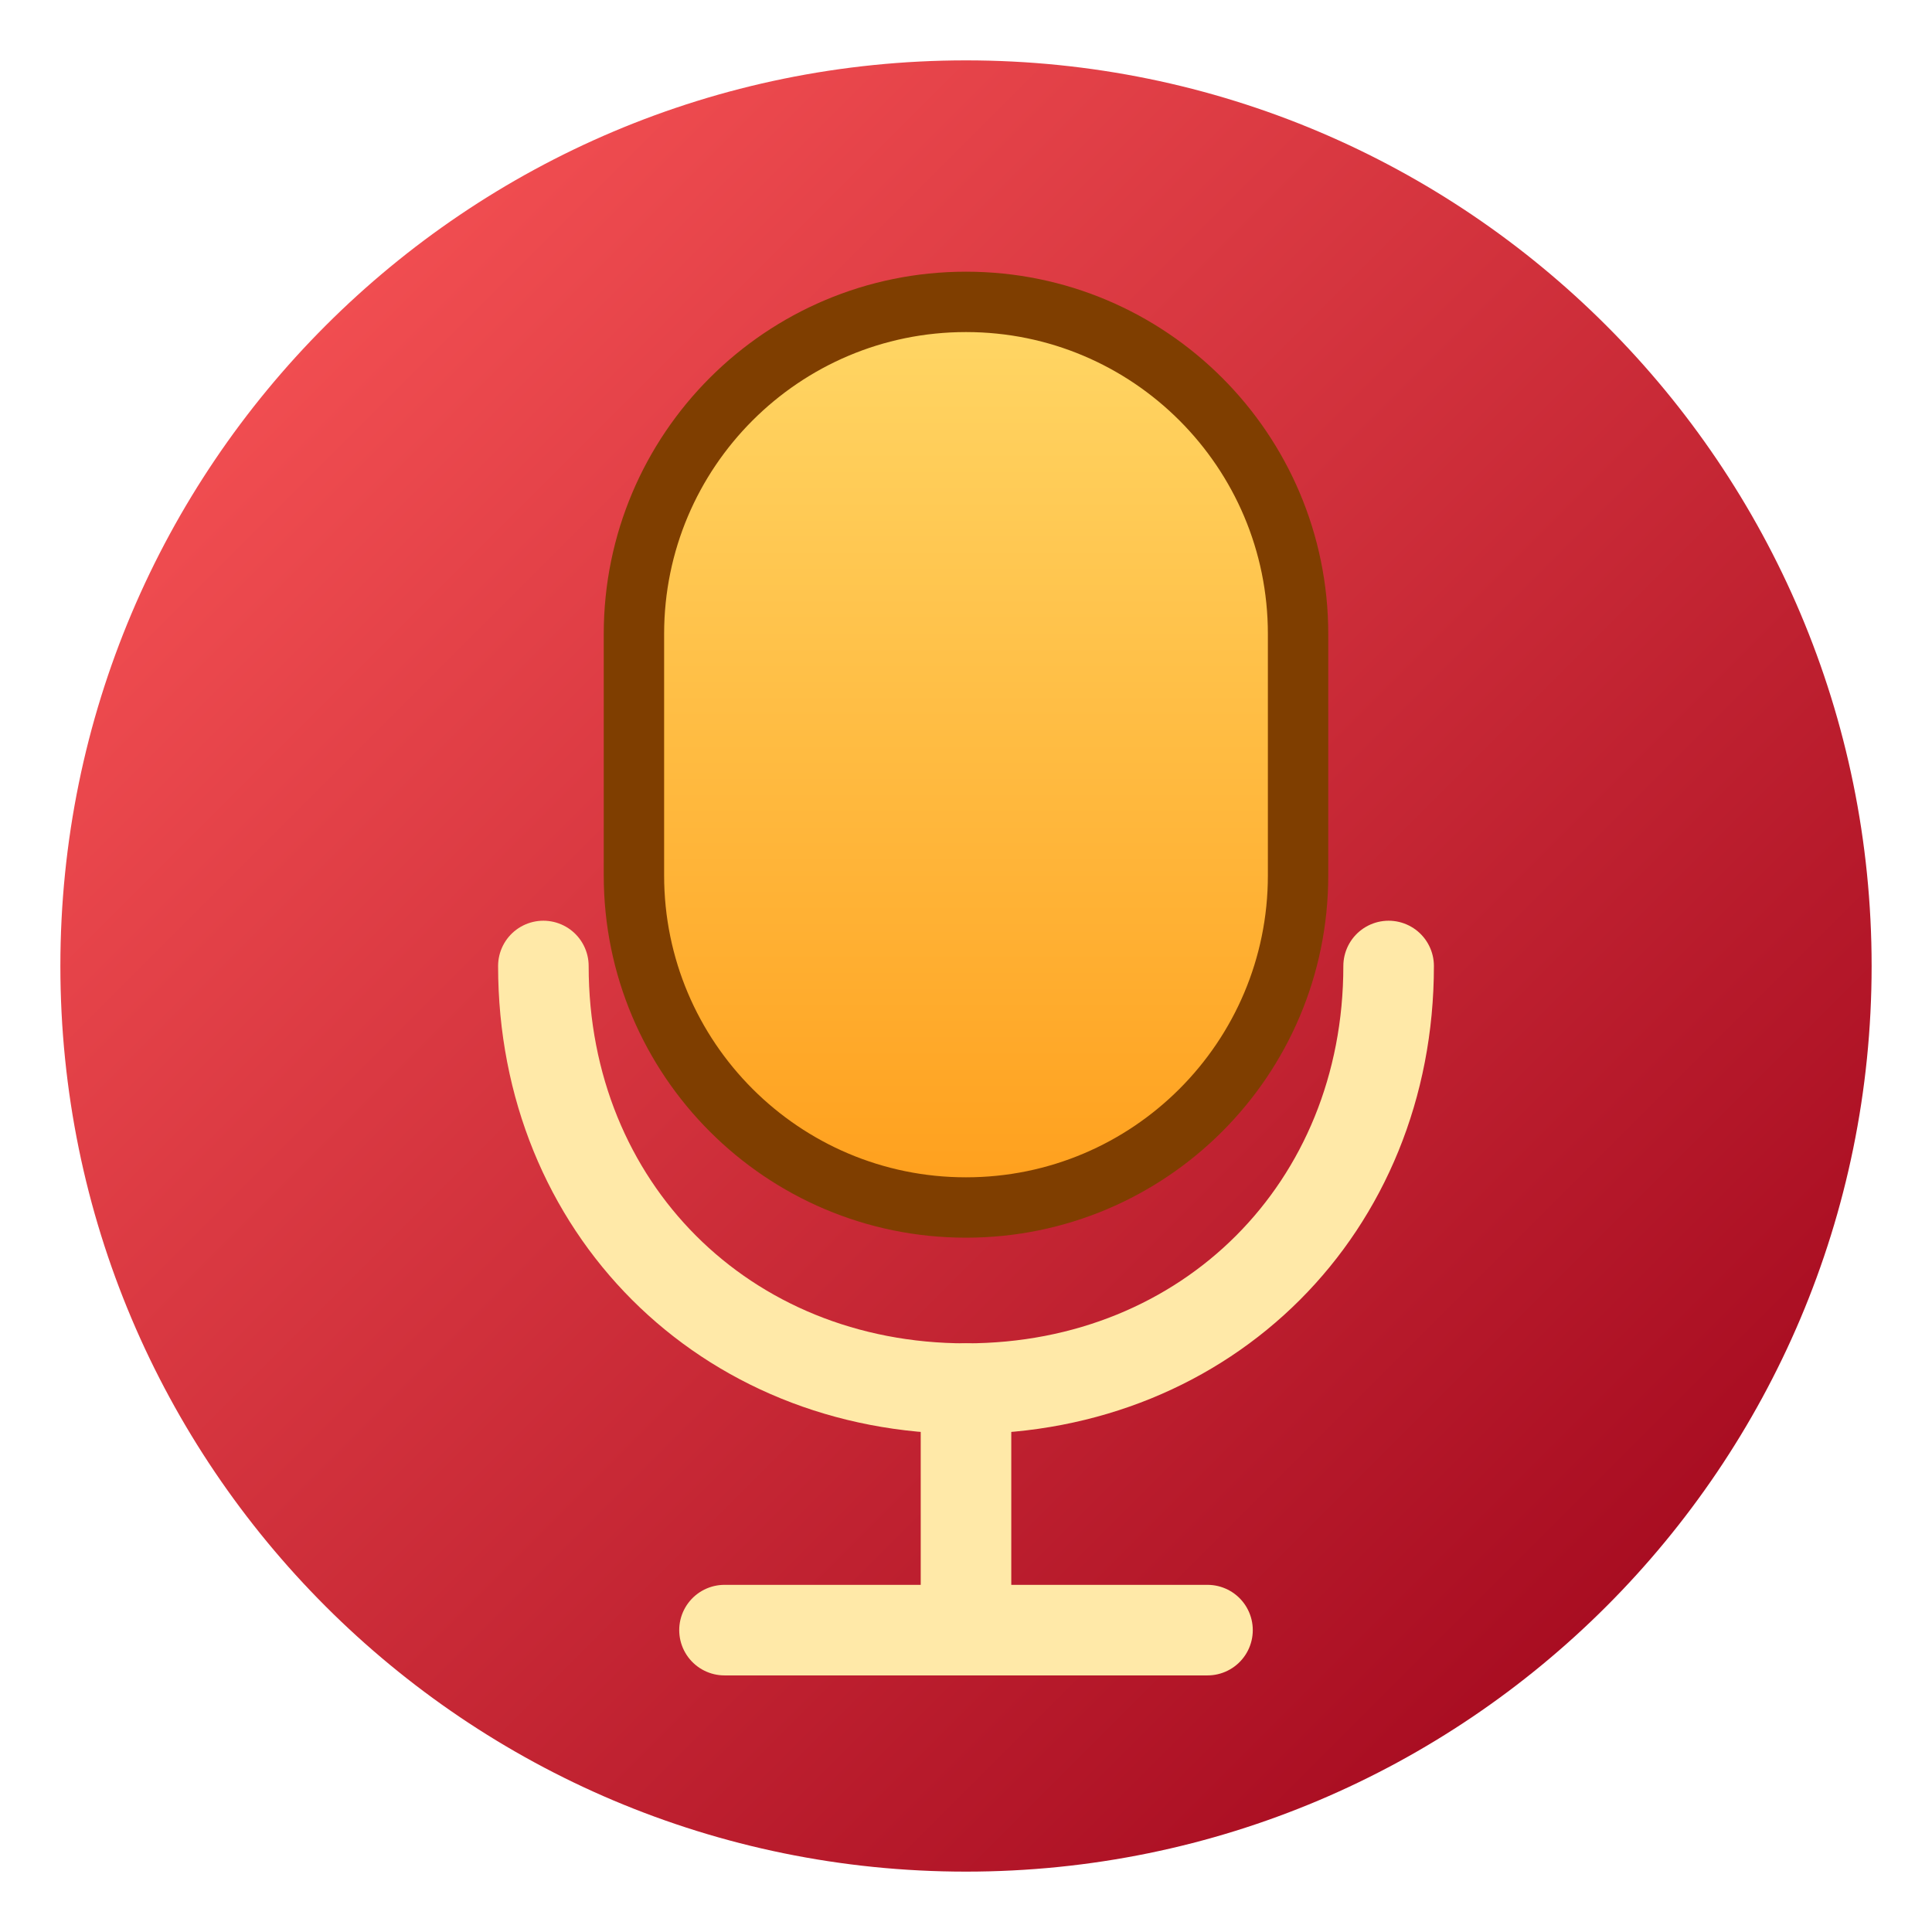
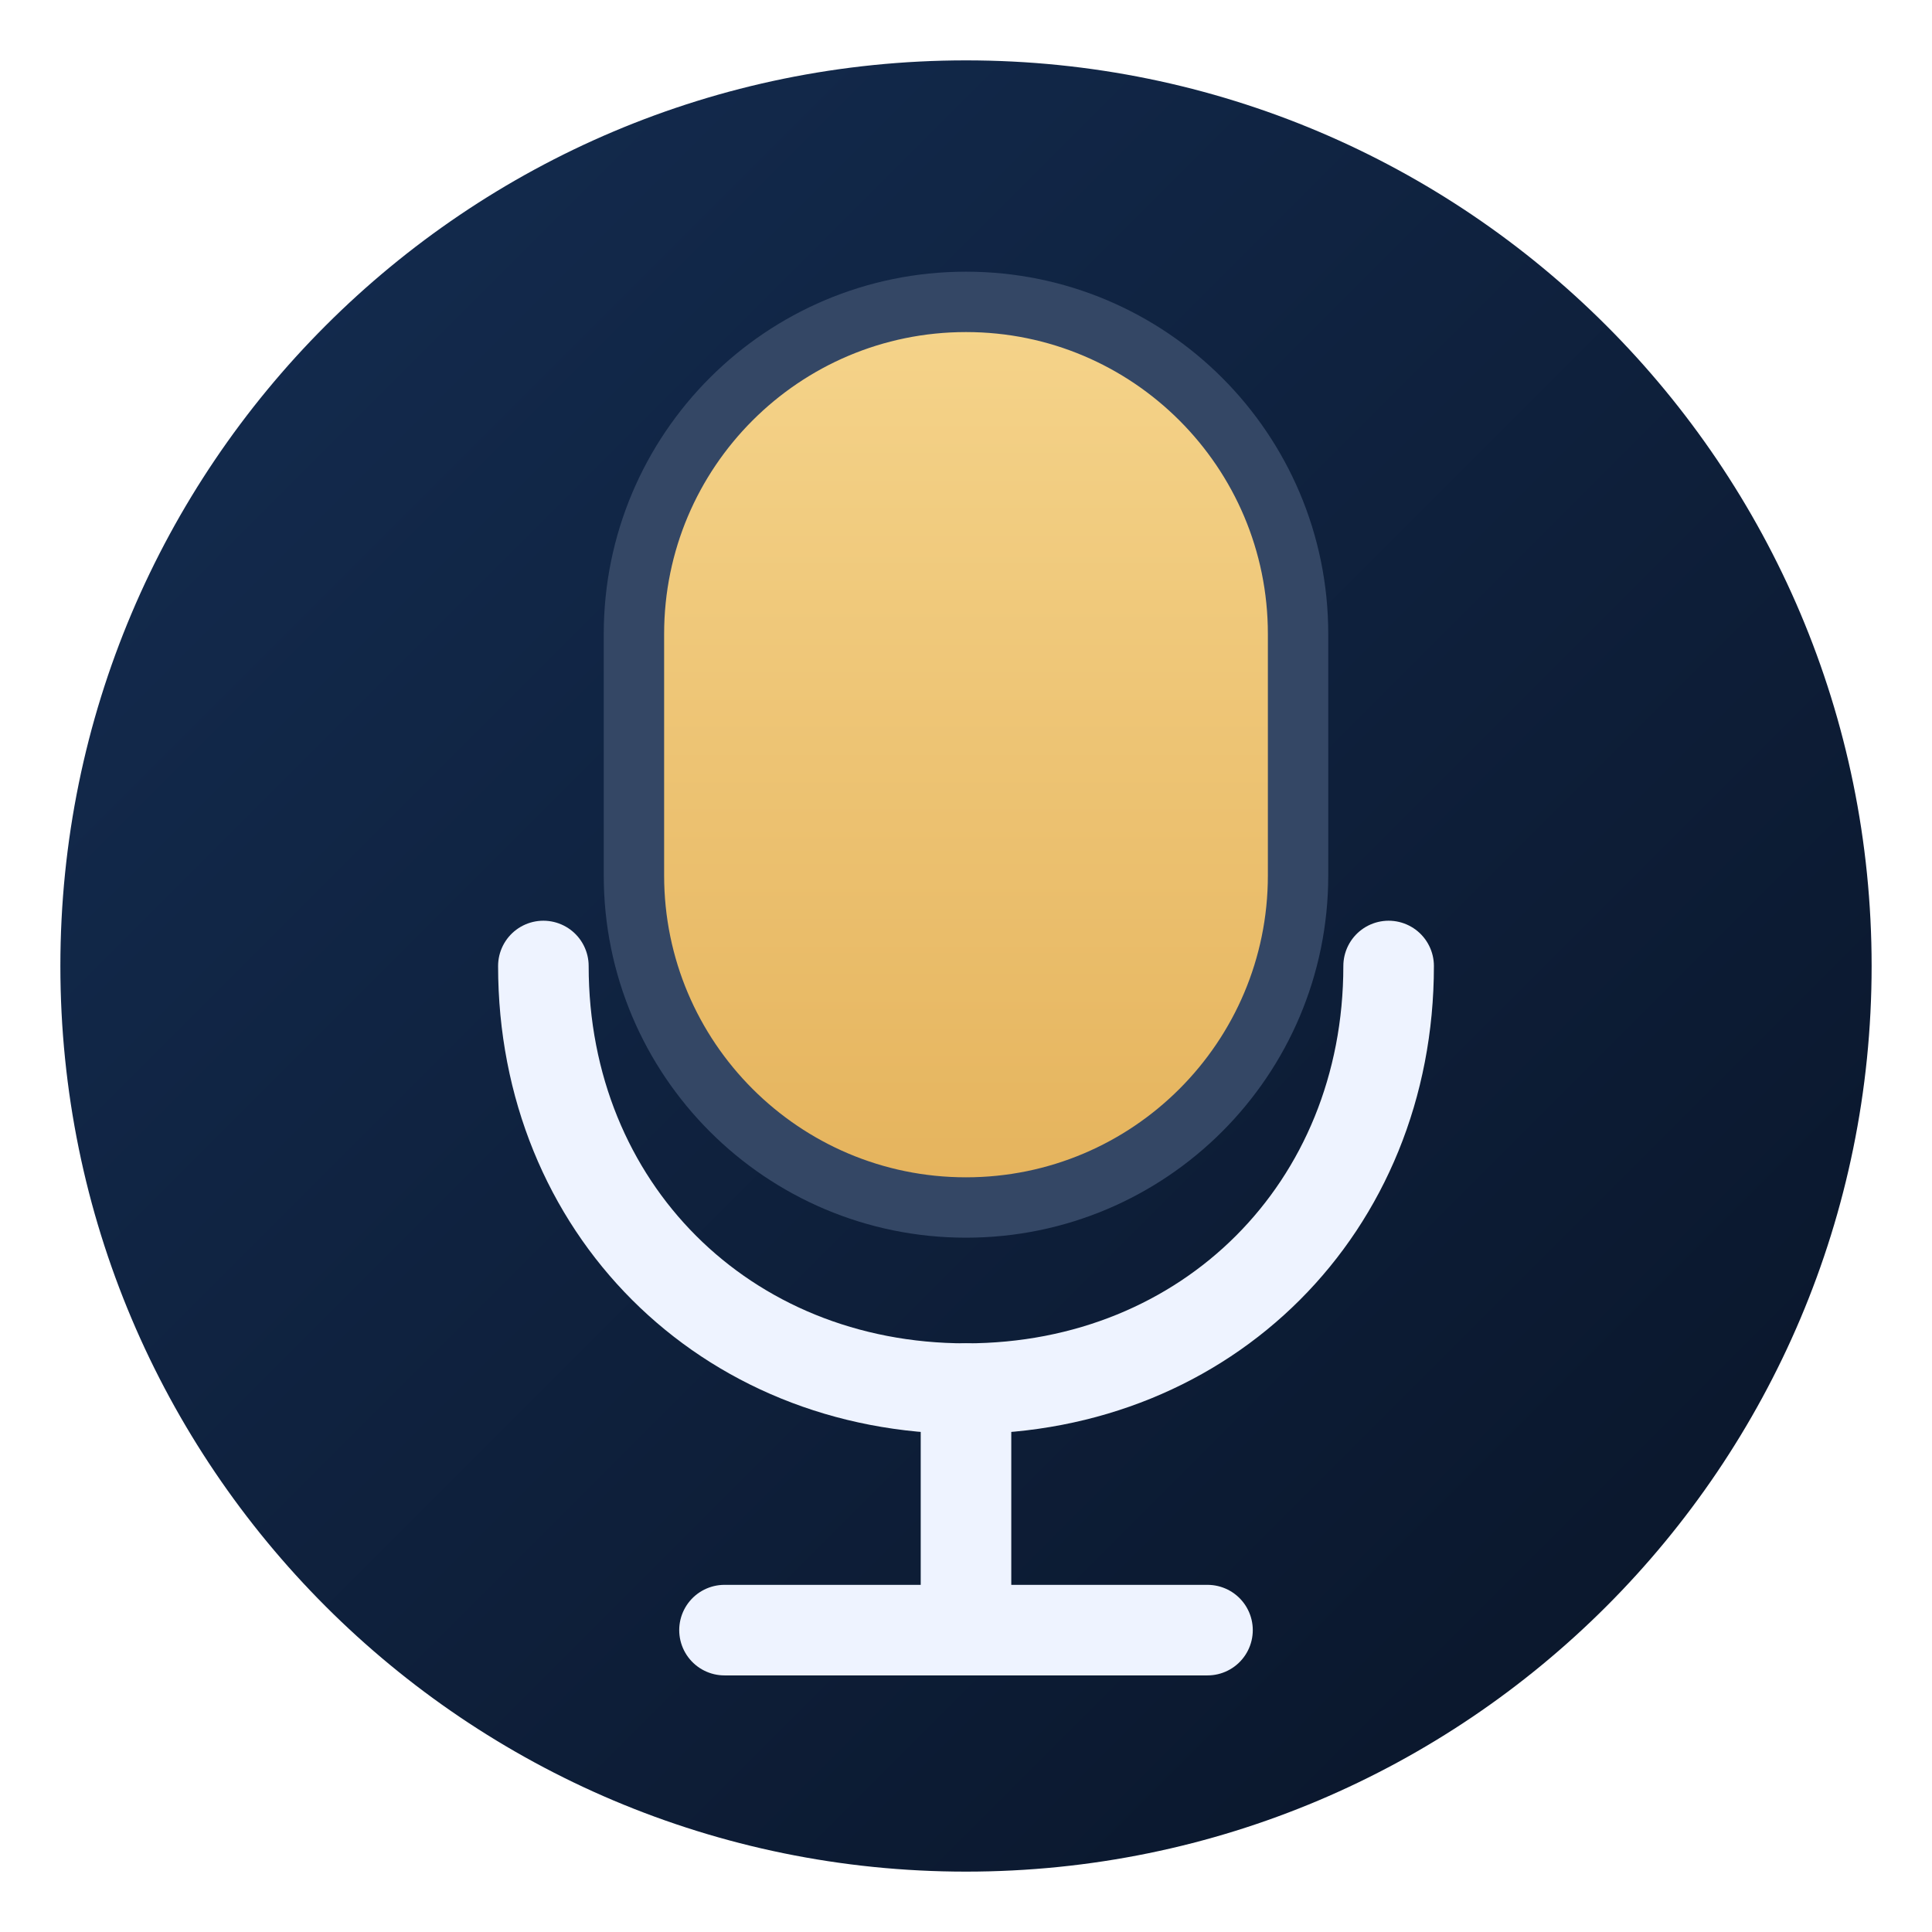
<svg xmlns="http://www.w3.org/2000/svg" viewBox="0 0 64 64" role="img" aria-label="Voice3 microphone">
  <defs>
    <linearGradient id="micGold" x1="0" y1="0" x2="0" y2="1">
-       <stop offset="0%" stop-color="#ffd766" />
-       <stop offset="100%" stop-color="#ff9f1c" />
+       <stop offset="0%" stop-color="#f5d48b" />
+       <stop offset="100%" stop-color="#e5b35c" />
    </linearGradient>
    <linearGradient id="micRed" x1="0" y1="0" x2="1" y2="1">
-       <stop offset="0%" stop-color="#ff5a5a" />
-       <stop offset="100%" stop-color="#9a0018" />
+       <stop offset="0%" stop-color="#142d52" />
+       <stop offset="100%" stop-color="#091427" />
    </linearGradient>
  </defs>
  <circle cx="32" cy="32" r="30" fill="url(#micRed)" />
-   <rect x="21" y="10" width="22" height="30" rx="11" fill="url(#micGold)" stroke="#7f3e00" stroke-width="2" />
-   <path d="M18 32c0 8 6 14 14 14s14-6 14-14" fill="none" stroke="#ffe9a8" stroke-width="3" stroke-linecap="round" />
-   <line x1="32" y1="46" x2="32" y2="54" stroke="#ffe9a8" stroke-width="3" stroke-linecap="round" />
-   <line x1="24" y1="54" x2="40" y2="54" stroke="#ffe9a8" stroke-width="3" stroke-linecap="round" />
+   <rect x="21" y="10" width="22" height="30" rx="11" fill="url(#micGold)" stroke="#344765" stroke-width="2" />
+   <path d="M18 32c0 8 6 14 14 14s14-6 14-14" fill="none" stroke="#eef3ff" stroke-width="3" stroke-linecap="round" />
+   <line x1="32" y1="46" x2="32" y2="54" stroke="#eef3ff" stroke-width="3" stroke-linecap="round" />
+   <line x1="24" y1="54" x2="40" y2="54" stroke="#eef3ff" stroke-width="3" stroke-linecap="round" />
</svg>
